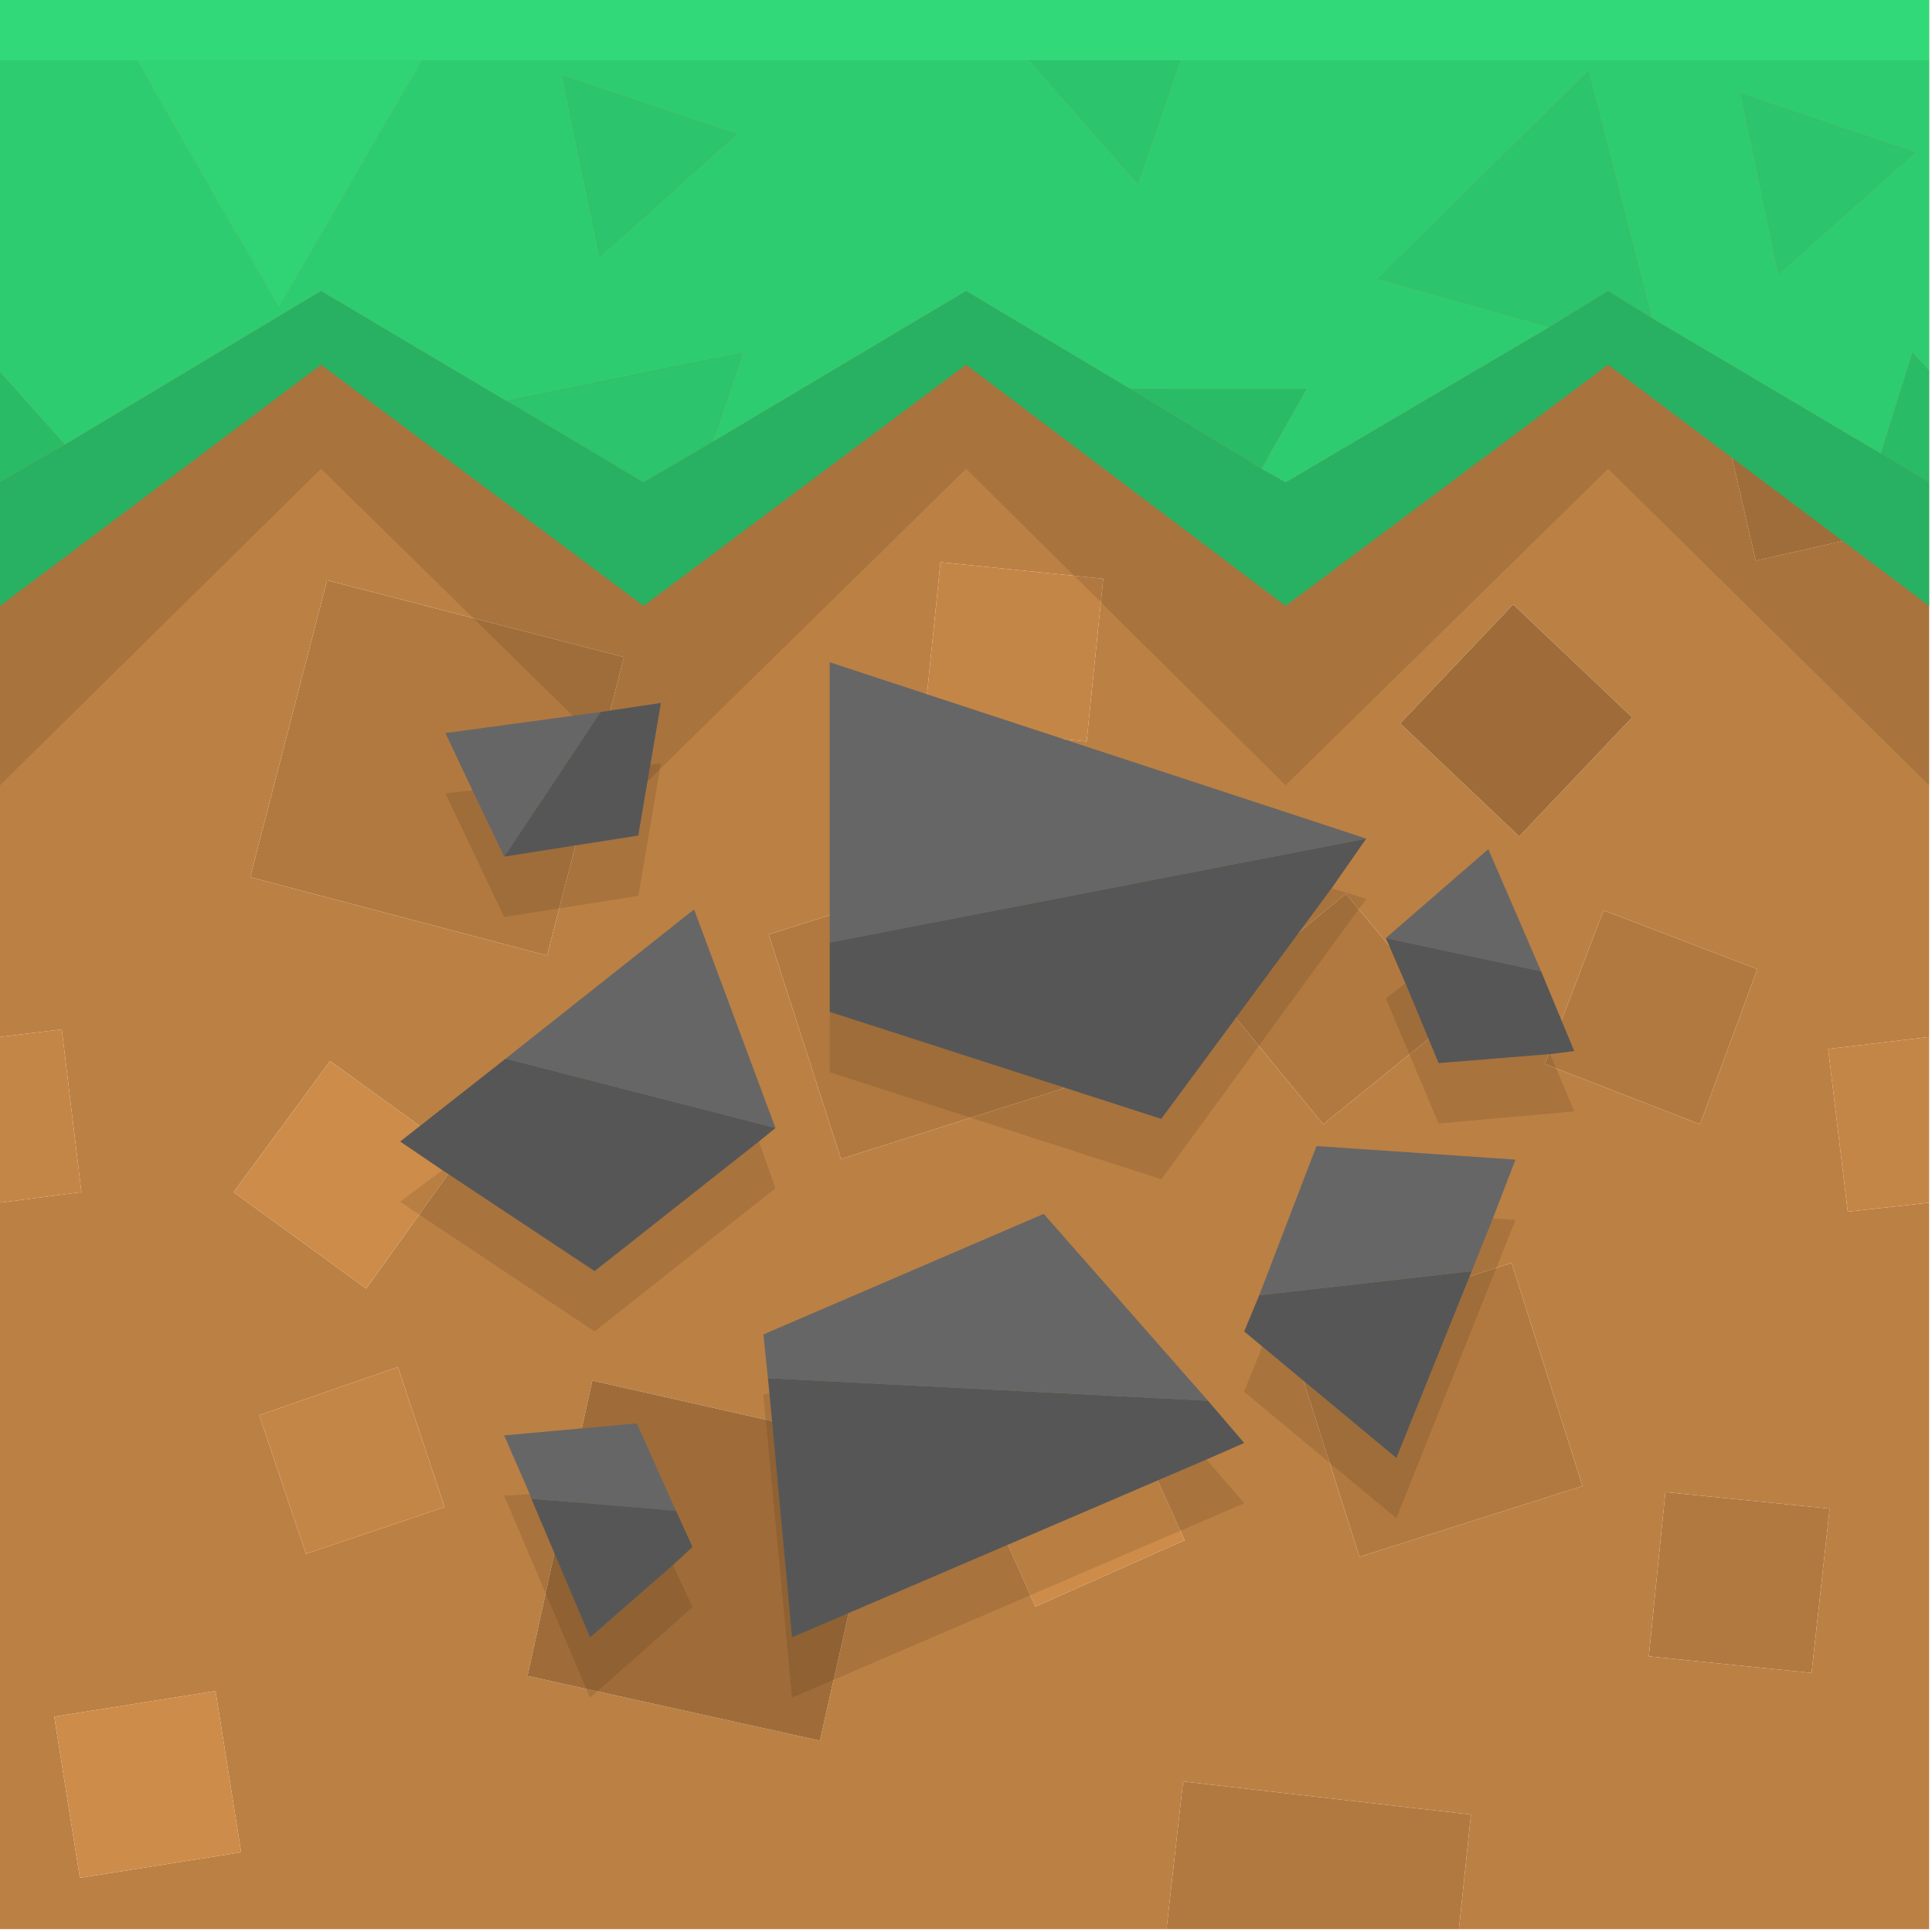
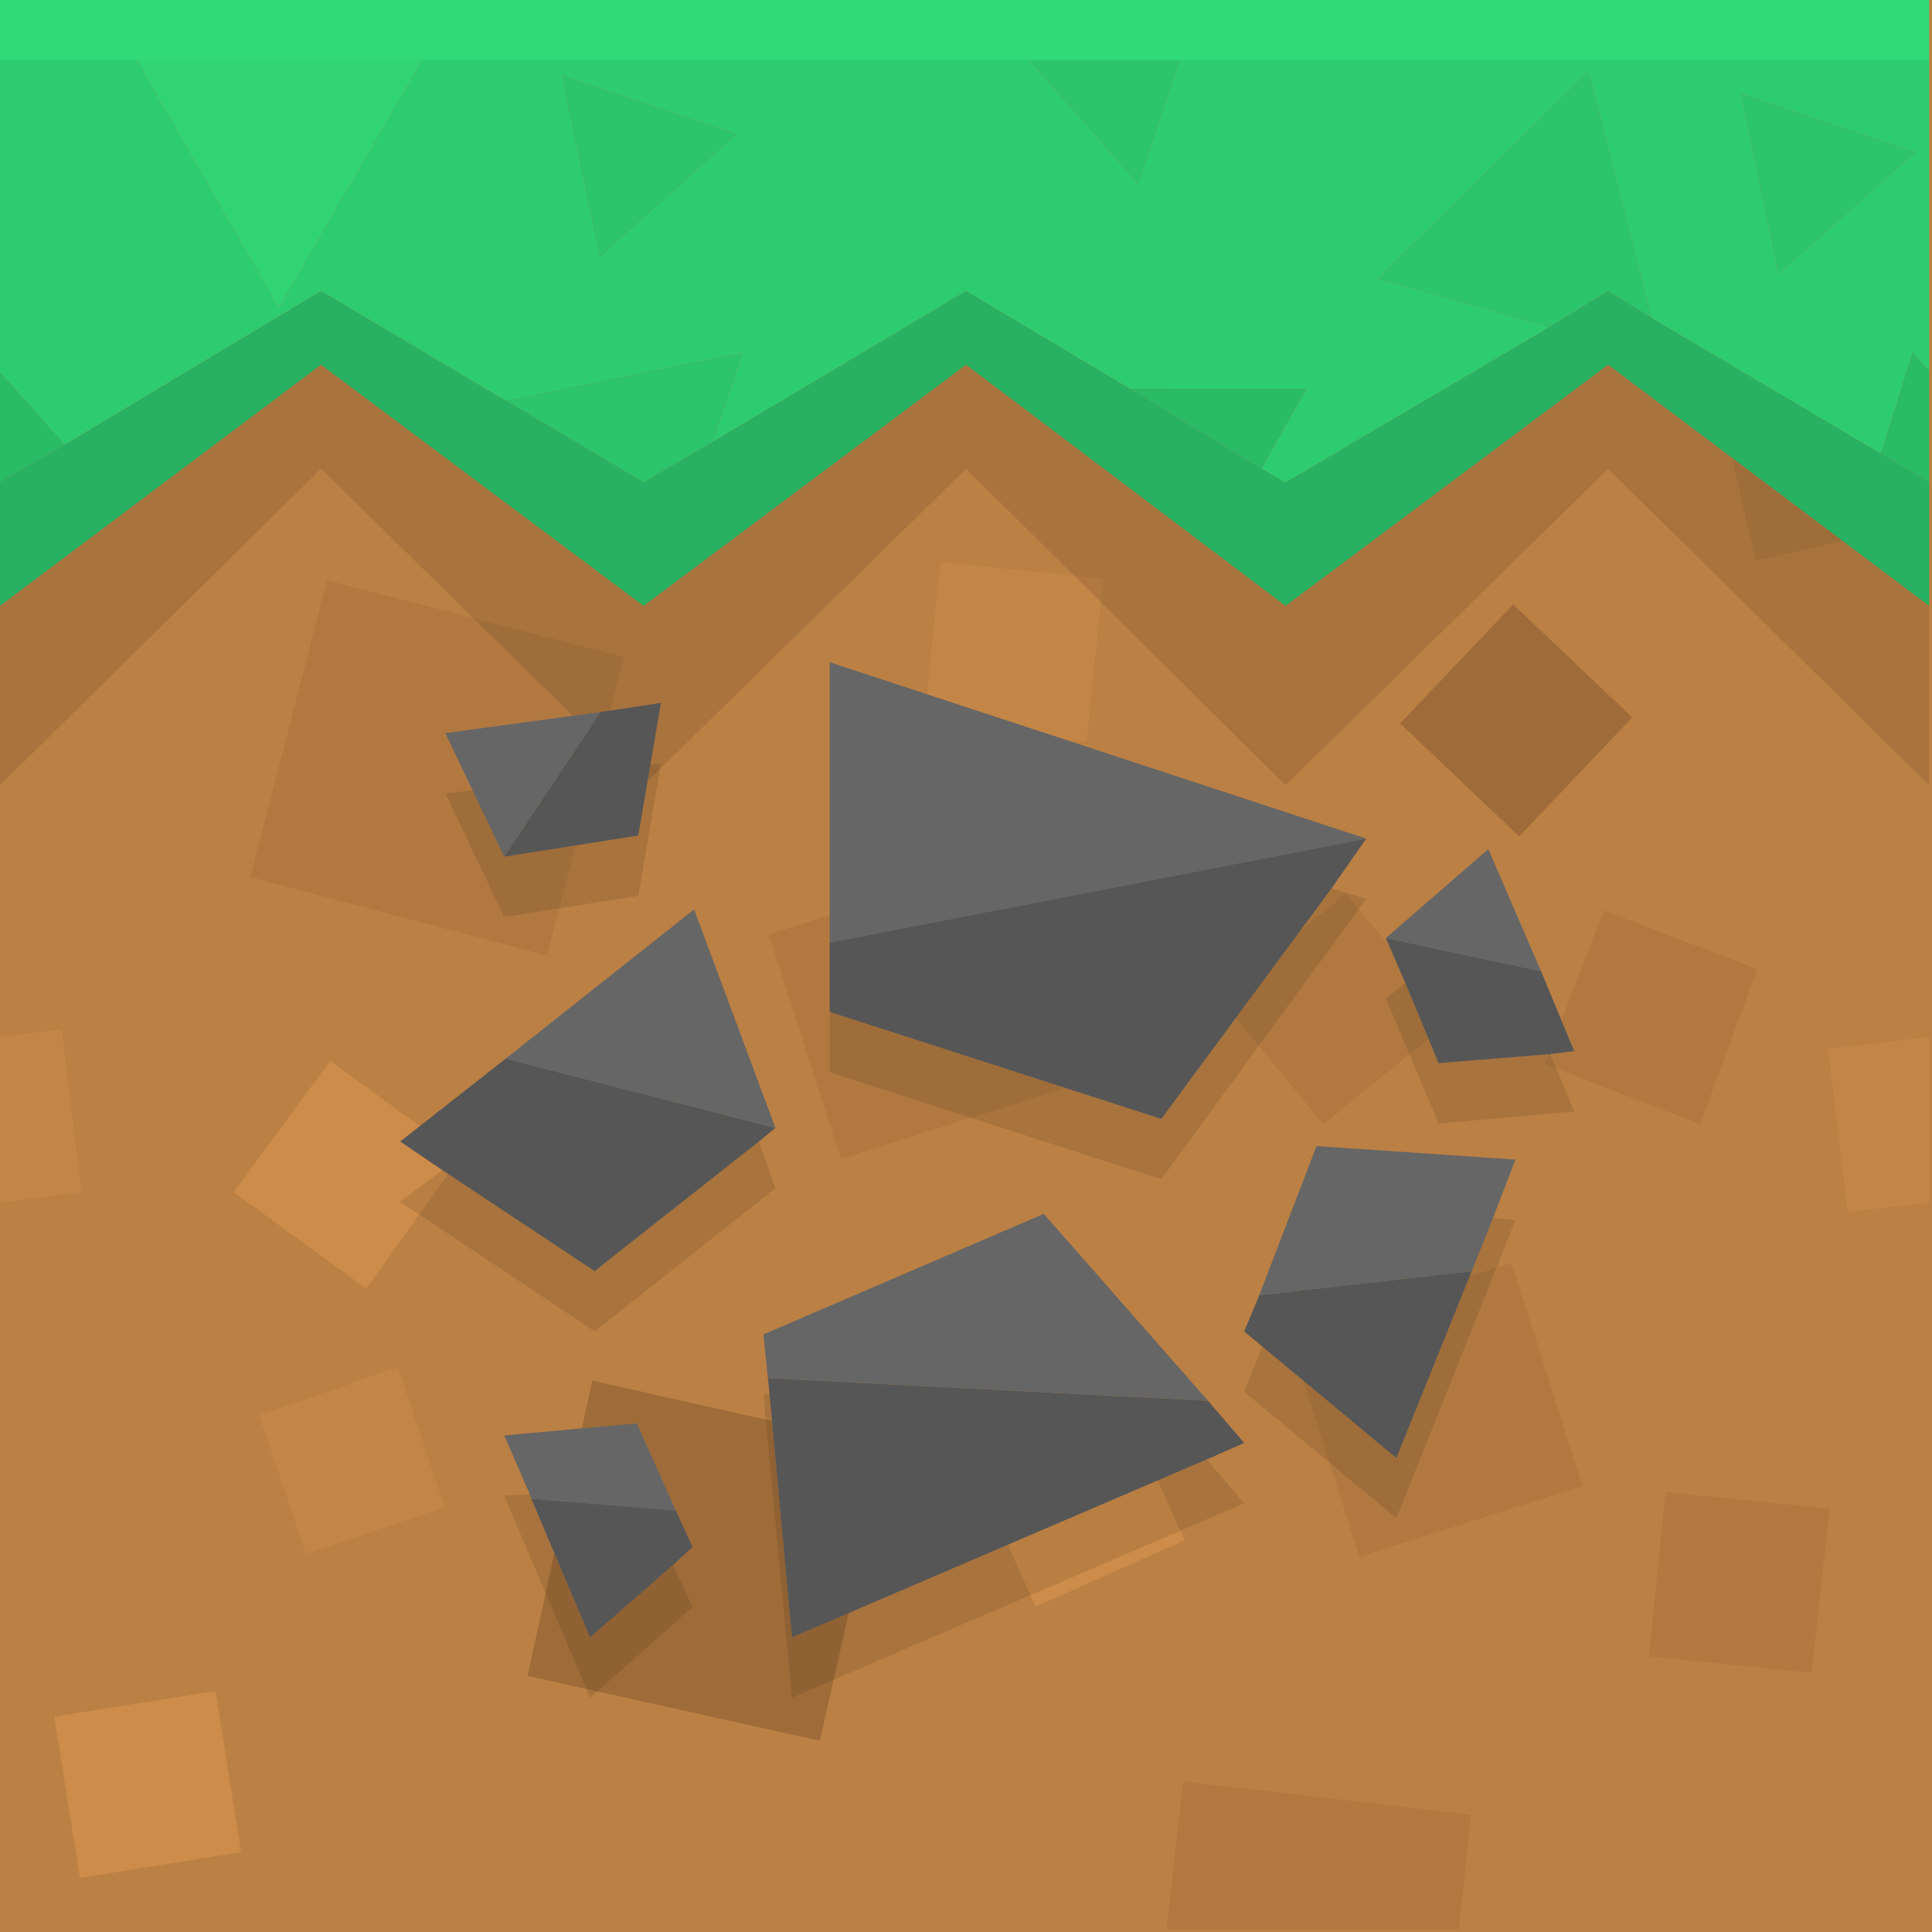
<svg xmlns="http://www.w3.org/2000/svg" width="1024" height="1024">
  <g id="dirt">
+     <rect id="dirt-background" fill="#bb8044" width="1024" height="1024" />
    <path fill="#b17940" d="M713.339 473.695l55.917 67.1-67.899 55.118-55.118-67.1 67.1-55.118M772.451 0L762.066 91.863 609.493 74.289 618.28 0h154.171M0 147.78h.799l28.757 121.419L0 276.389V147.78m618.28 874.699l8.787-78.284 152.573 17.574-6.391 60.71H618.28m404.199-746.09l-91.863 20.769-27.958-120.62 119.822-28.757V276.389M563.961 576.742l-118.224 37.544-38.343-119.023 119.023-37.544 37.544 119.023M173.342 307.542l157.366 40.739-40.739 158.165-157.366-41.538 40.739-157.366M849.935 482.482l81.479 31.154-30.355 82.278-82.277-31.952 31.154-81.479M682.984 706.948l118.224-37.544 37.544 118.224-118.224 37.544-37.544-118.224m199.703 83.875l87.071 8.787-9.586 87.07-86.272-8.787 8.787-87.07" />
-     <path fill="#bb8044" d="M741.297 186.123l-70.295-51.124-51.124 71.094 71.094 50.325 50.325-70.295M618.28-0l-8.787 74.289 152.573 17.574L772.451-0h250.028v147.78l-119.822 28.757 27.958 120.62 91.863-20.769v273.194l-53.52 6.391 10.385 86.272 43.136-4.793v385.027H773.249l6.391-60.71-152.573-17.574-8.787 78.284H0V637.451l43.136-5.592-10.384-86.272L0 549.582V276.389l29.556-7.189L.799 147.78H0V-0h618.28M127.81 27.159l-79.881 35.148 35.947 79.082 79.082-35.946-35.148-78.284m290.767 120.621L308.341 46.331 206.892 156.567l110.236 101.449 101.449-110.236m145.384 428.962l-37.544-119.023-119.023 37.544L445.737 614.286l118.224-37.544m-65.503-278.785l-8.787 86.272 86.272 8.787 8.787-86.272-86.272-8.787m-325.116 9.586l-40.739 157.366 157.366 41.538 40.739-158.165-157.366-40.739m1.598 254.821l-51.124 69.496 70.295 51.124 50.325-70.295-69.497-50.325m60.71 236.448l-24.763-74.289-73.491 25.562 24.763 73.491 73.491-24.763M127.81 981.739l-13.58-85.473-85.473 13.58 13.58 85.473 85.473-13.58m306.744-59.112l35.148-155.768-155.768-35.148-34.349 156.567 154.969 34.349m79.082-150.177l35.148 79.082 79.082-35.148-35.946-79.881-78.284 35.947m351.477-392.217l-63.106-59.911-59.911 63.106 63.106 59.911 59.911-63.106m17.574 410.589l-8.787 87.07 86.272 8.787 9.586-87.07-87.071-8.787m-199.703-83.875l37.544 118.224 118.224-37.544-37.544-118.224-118.224 37.544M849.935 482.482l-31.154 81.479 82.277 31.952 30.355-82.278-81.479-31.154m-136.597-8.787l-67.1 55.118 55.118 67.1 67.899-55.118-55.917-67.1" />
    <path fill="#cd8c4a" d="M741.297 186.123l-50.325 70.295-71.094-50.325 51.124-71.094 70.295 51.124M127.81 27.159l35.148 78.284-79.082 35.946-35.947-79.082 79.881-35.148m47.13 535.204l69.497 50.325-50.325 70.295-70.295-51.124 51.124-69.496m-47.13 419.376l-85.473 13.58-13.58-85.473 85.473-13.58 13.58 85.473m385.826-209.289l78.284-35.947 35.946 79.881-79.082 35.148-35.148-79.082" />
    <path fill="#9f6c39" d="M418.577 147.78l-101.449 110.236-110.236-101.449L308.341 46.331l110.236 101.449m15.976 774.847l-154.969-34.349L313.933 731.711l155.768 35.148-35.148 155.768m430.559-542.393l-59.911 63.106-63.106-59.911 59.911-63.106 63.106 59.911" />
    <path fill="#c48647" d="M0 549.582l32.751-3.994 10.384 86.272L0 637.451v-87.869m1022.479 87.869l-43.136 4.793-10.385-86.272 53.52-6.391v87.869M498.458 297.957l86.272 8.787-8.787 86.272-86.272-8.787 8.787-86.272m-262.809 500.855l-73.491 24.763-24.763-73.491 73.491-25.562 24.763 74.289" />
  </g>
  <g id="grass">
    <path fill="#28b162" d="M0 321.122v-65.502l34.349-19.97 135.798-81.479 98.254 58.313 72.692 43.136 36.745-21.568 134.2-79.881 87.07 51.923 69.497 42.337 12.781 7.189 139.792-82.278 31.154-19.171 23.166 14.379 121.419 71.893 25.562 15.177v65.502l-170.147-127.81L681.386 321.122 512.038 193.312 341.092 321.122 170.147 193.312 0 321.122" />
    <path fill="#2cc46c" d="M875.497 168.549l-23.166-14.379-31.154 19.171-91.065-25.562L841.947 37.544l33.55 131.005m-497.66 65.502l-36.745 21.568-72.692-43.136 125.414-25.562-15.976 47.13M922.627 49.526l92.662 31.154-72.692 64.704-19.97-95.857M625.469 31.952L603.103 97.455l-57.514-65.503h79.881M317.927 135.798l-19.97-95.857 92.662 31.154-72.692 64.704" />
    <path fill="#2ecc71" d="M317.927 135.798l72.692-64.704-92.662-31.154 19.97 95.857m503.251 37.544l-139.792 82.278-12.781-7.189 23.964-42.337h-93.461l-87.07-51.923-134.2 79.881 15.976-47.13-125.414 25.562-98.254-58.313-135.798 81.479L0 197.306V31.952h72.692l75.088 131.005 75.887-131.005h321.921l57.514 65.503 22.367-65.503h397.009v164.555l-8.787-9.586-16.775 53.52-121.419-71.893-33.55-131.005L730.114 147.78l91.065 25.562m101.449-123.816l19.97 95.857 72.692-64.704-92.662-31.154" />
    <path fill="#2abb67" d="M668.605 248.43l-69.497-42.337h93.461l-23.964 42.337M34.349 235.649L0 255.62V197.306l34.349 38.343m988.13 19.97l-25.562-15.177 16.775-53.52 8.787 9.586v59.112" />
    <path fill="#31d978" d="M1022.479 31.952H-0V0h1022.479v31.952" />
    <path fill="#30d475" d="M223.667 31.952l-75.887 131.005-75.088-131.005h150.975" />
    <path fill-opacity=".102" d="M0 321.122l170.147-127.81 170.946 127.81 170.946-127.81 169.348 127.81 170.946-127.81 170.147 127.81v95.059l-170.147-167.751-170.946 167.751-169.348-167.751-170.946 167.751-170.946-167.751L0 416.181v-95.059" />
  </g>
  <g id="coal">
    <path fill="#666" d="M250.445 418.911l-14.379-30.355 82.278-11.183-51.124 76.686-16.775-35.148m17.574 142.188l99.851-79.082 43.136 115.828-142.987-36.745m171.745-61.509V351.012l284.377 93.461-284.377 55.118m-32.751 230.856l-2.396-23.165 148.579-63.905 87.07 99.053-233.253-11.982M281.599 794.352l-.799-2.396-13.58-31.154 70.295-6.391 20.769 46.331-76.686-6.391m452.926-297.158l54.319-47.13 27.958 64.704-82.278-17.574m-67.1 189.318l30.355-79.082 105.443 7.189-11.982 31.154-11.183 27.958-112.633 12.781" />
    <path fill-opacity=".102" d="M344.705 405.331l5.592-.799-11.982 70.295-71.094 11.183-31.154-65.503 14.379-1.598 16.775 35.148 71.094-11.183 6.391-37.544m57.514 199.703l8.787 24.763-95.857 75.887-103.047-68.698 22.367-16.775 80.68 53.52 87.07-68.698M705.768 470.833l18.373 5.592-108.638 148.579-175.738-56.716v-31.952l175.738 56.716 90.266-122.218m-66.301 302.75l19.97 23.166-239.643 103.047-15.178-160.561 3.195-.799 11.982 129.408 219.673-94.26m-357.867 20.769l31.154 73.491 43.935-38.343 10.385 22.367-54.319 47.929-45.532-107.041 13.58-.799.799 2.396m539.996-235.649l12.781 30.355-71.893 6.39-27.959-66.301 10.385-7.988 17.574 42.337 59.112-4.793m-30.355 87.07l11.982.799-63.106 158.165-80.68-67.1 9.586-23.964 71.094 59.112 39.941-99.053 11.183-27.958" />
    <path fill="#565656" d="M318.344 377.372l31.952-4.793-5.592 32.751-6.391 37.544-71.094 11.183 51.124-76.686m-83.875 242.839l-22.367-15.178 55.917-43.935 142.987 36.745-8.787 7.189-87.07 68.698-80.68-53.52m489.671-175.739l-18.373 26.361-90.266 122.218-175.738-56.716v-36.745l284.377-55.118M407.811 738.435l-.799-7.988 233.253 11.982 19.171 22.367-19.97 8.787-219.673 94.26-11.982-129.408m-51.124 91.064l-43.935 38.343-31.154-73.491 76.686 6.391 8.787 19.171-10.385 9.586m460.115-314.732l17.574 42.337-12.781 1.598-59.112 4.793-17.574-42.337-10.385-23.964 82.278 17.574M669.022 713.672l-9.586-7.988 7.988-19.172 112.633-12.781-39.941 99.053-71.094-59.112" />
  </g>
</svg>
